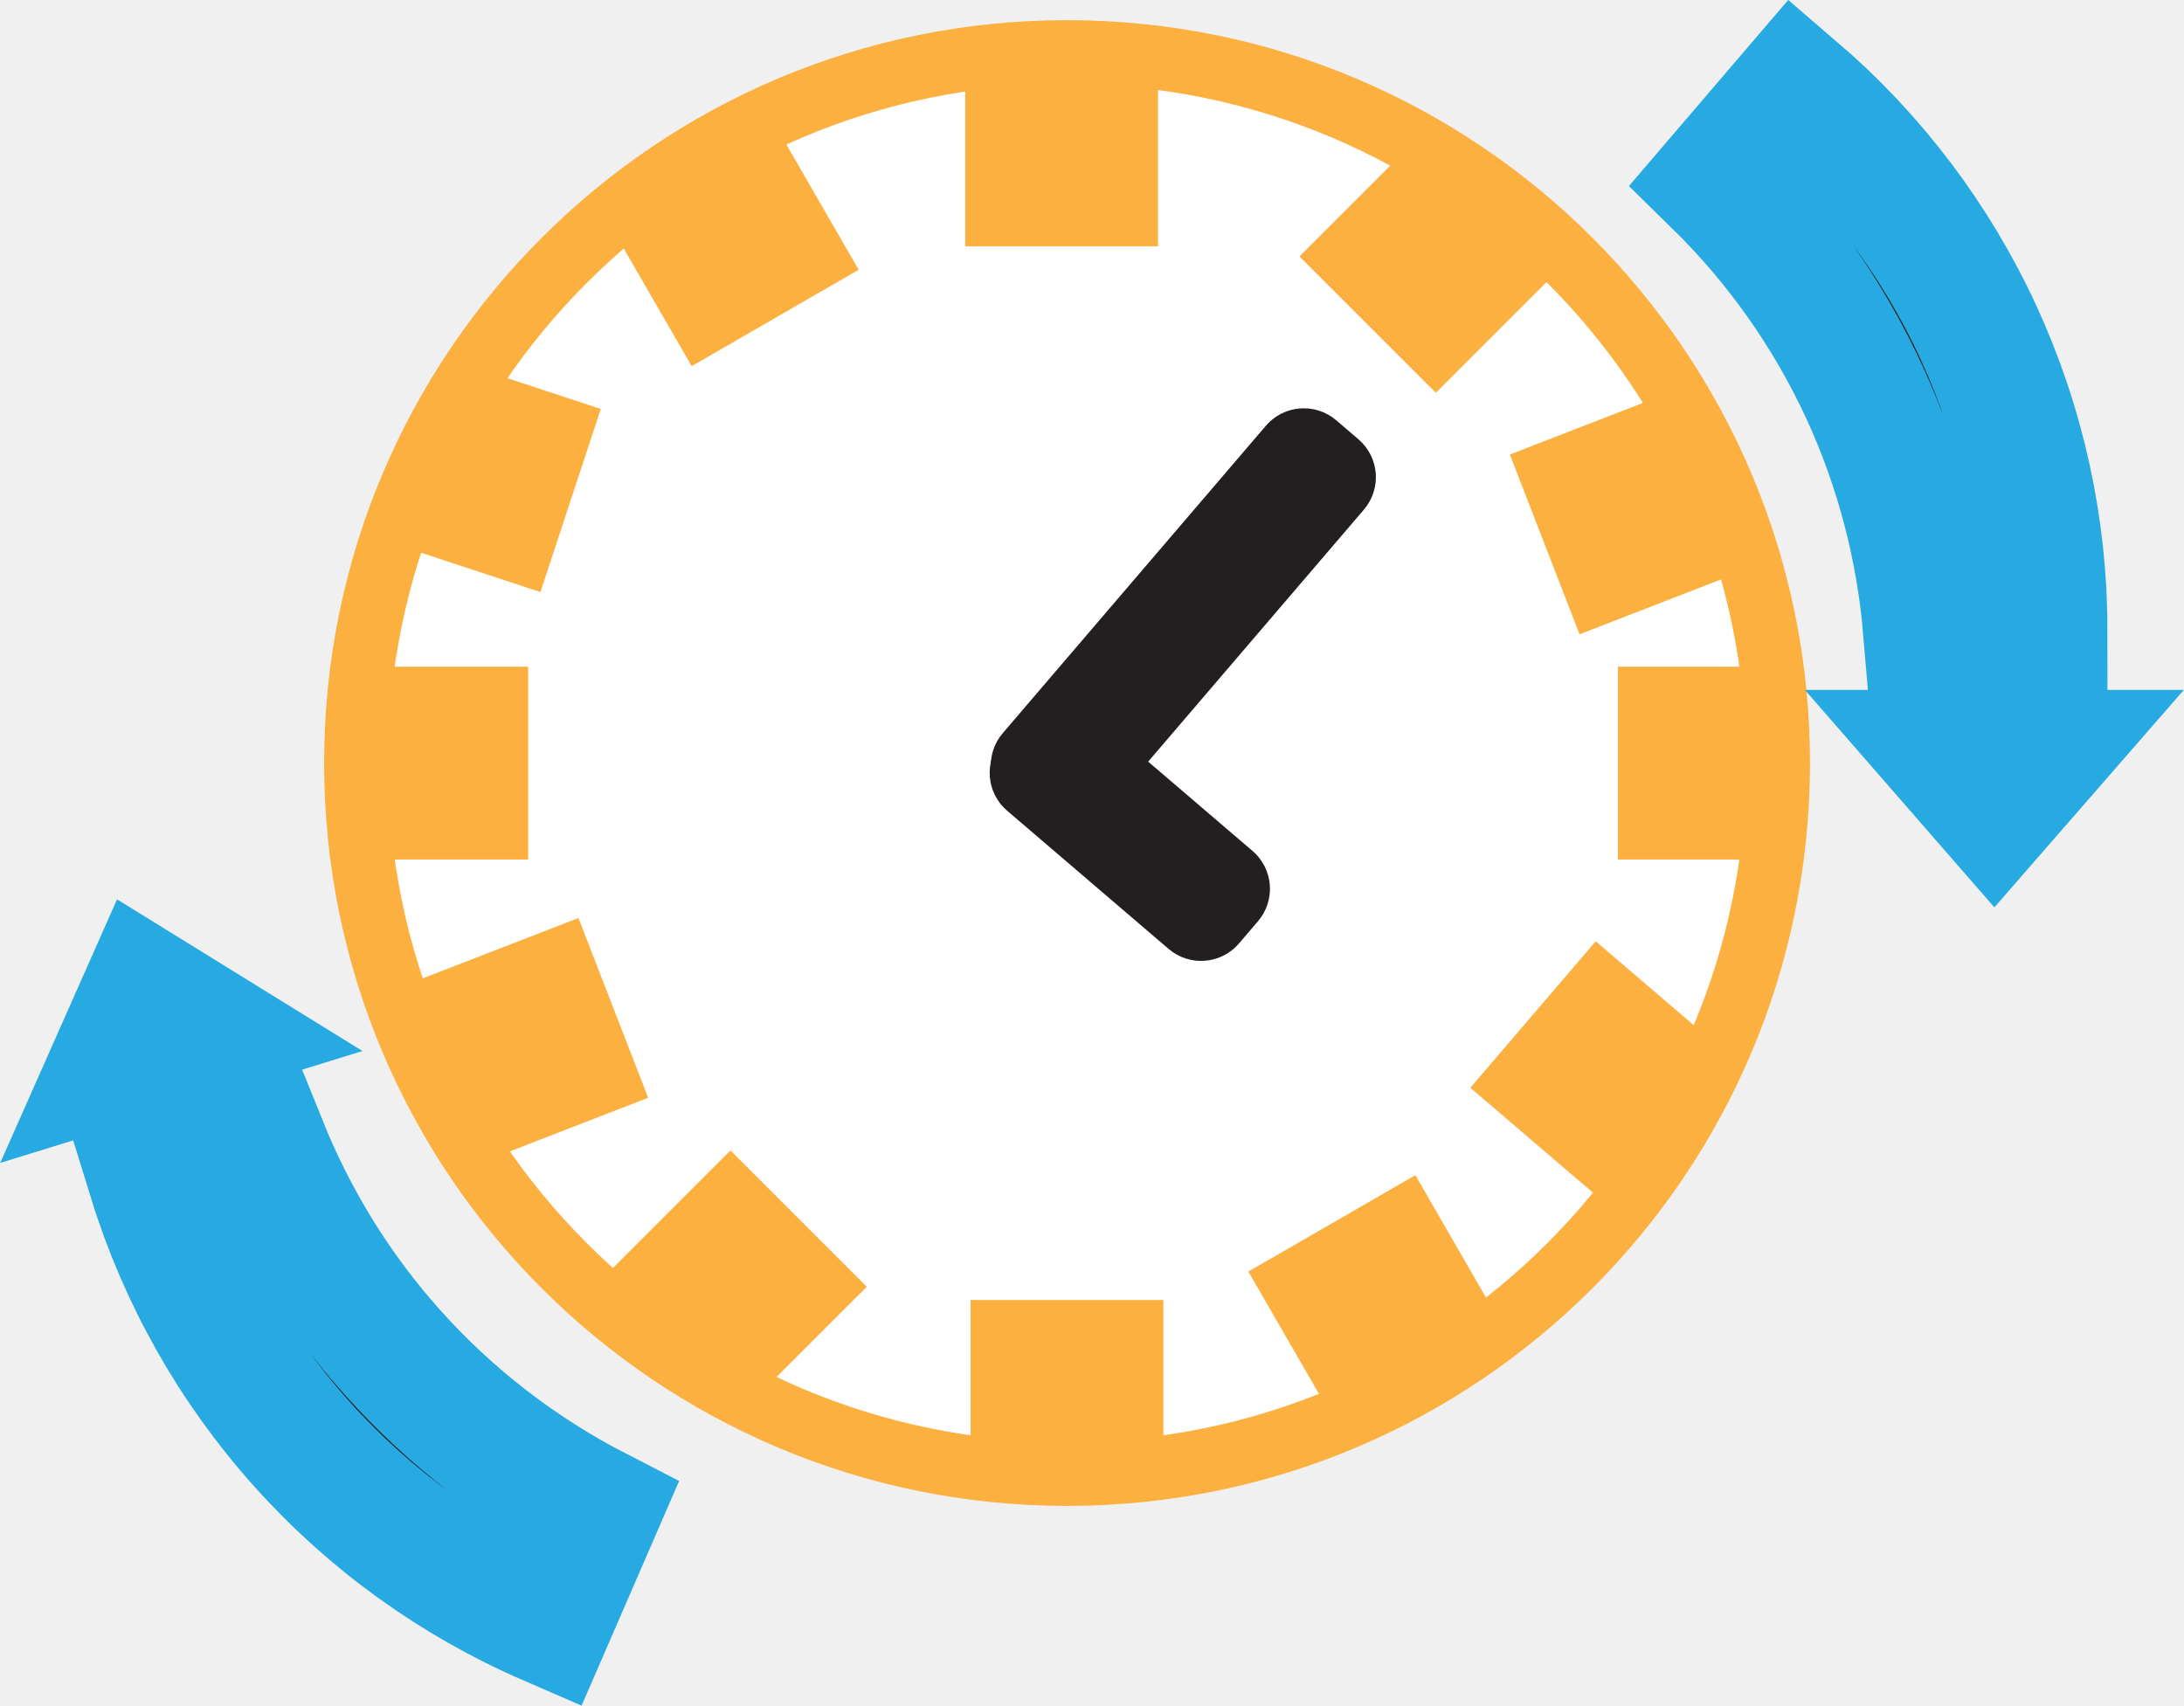
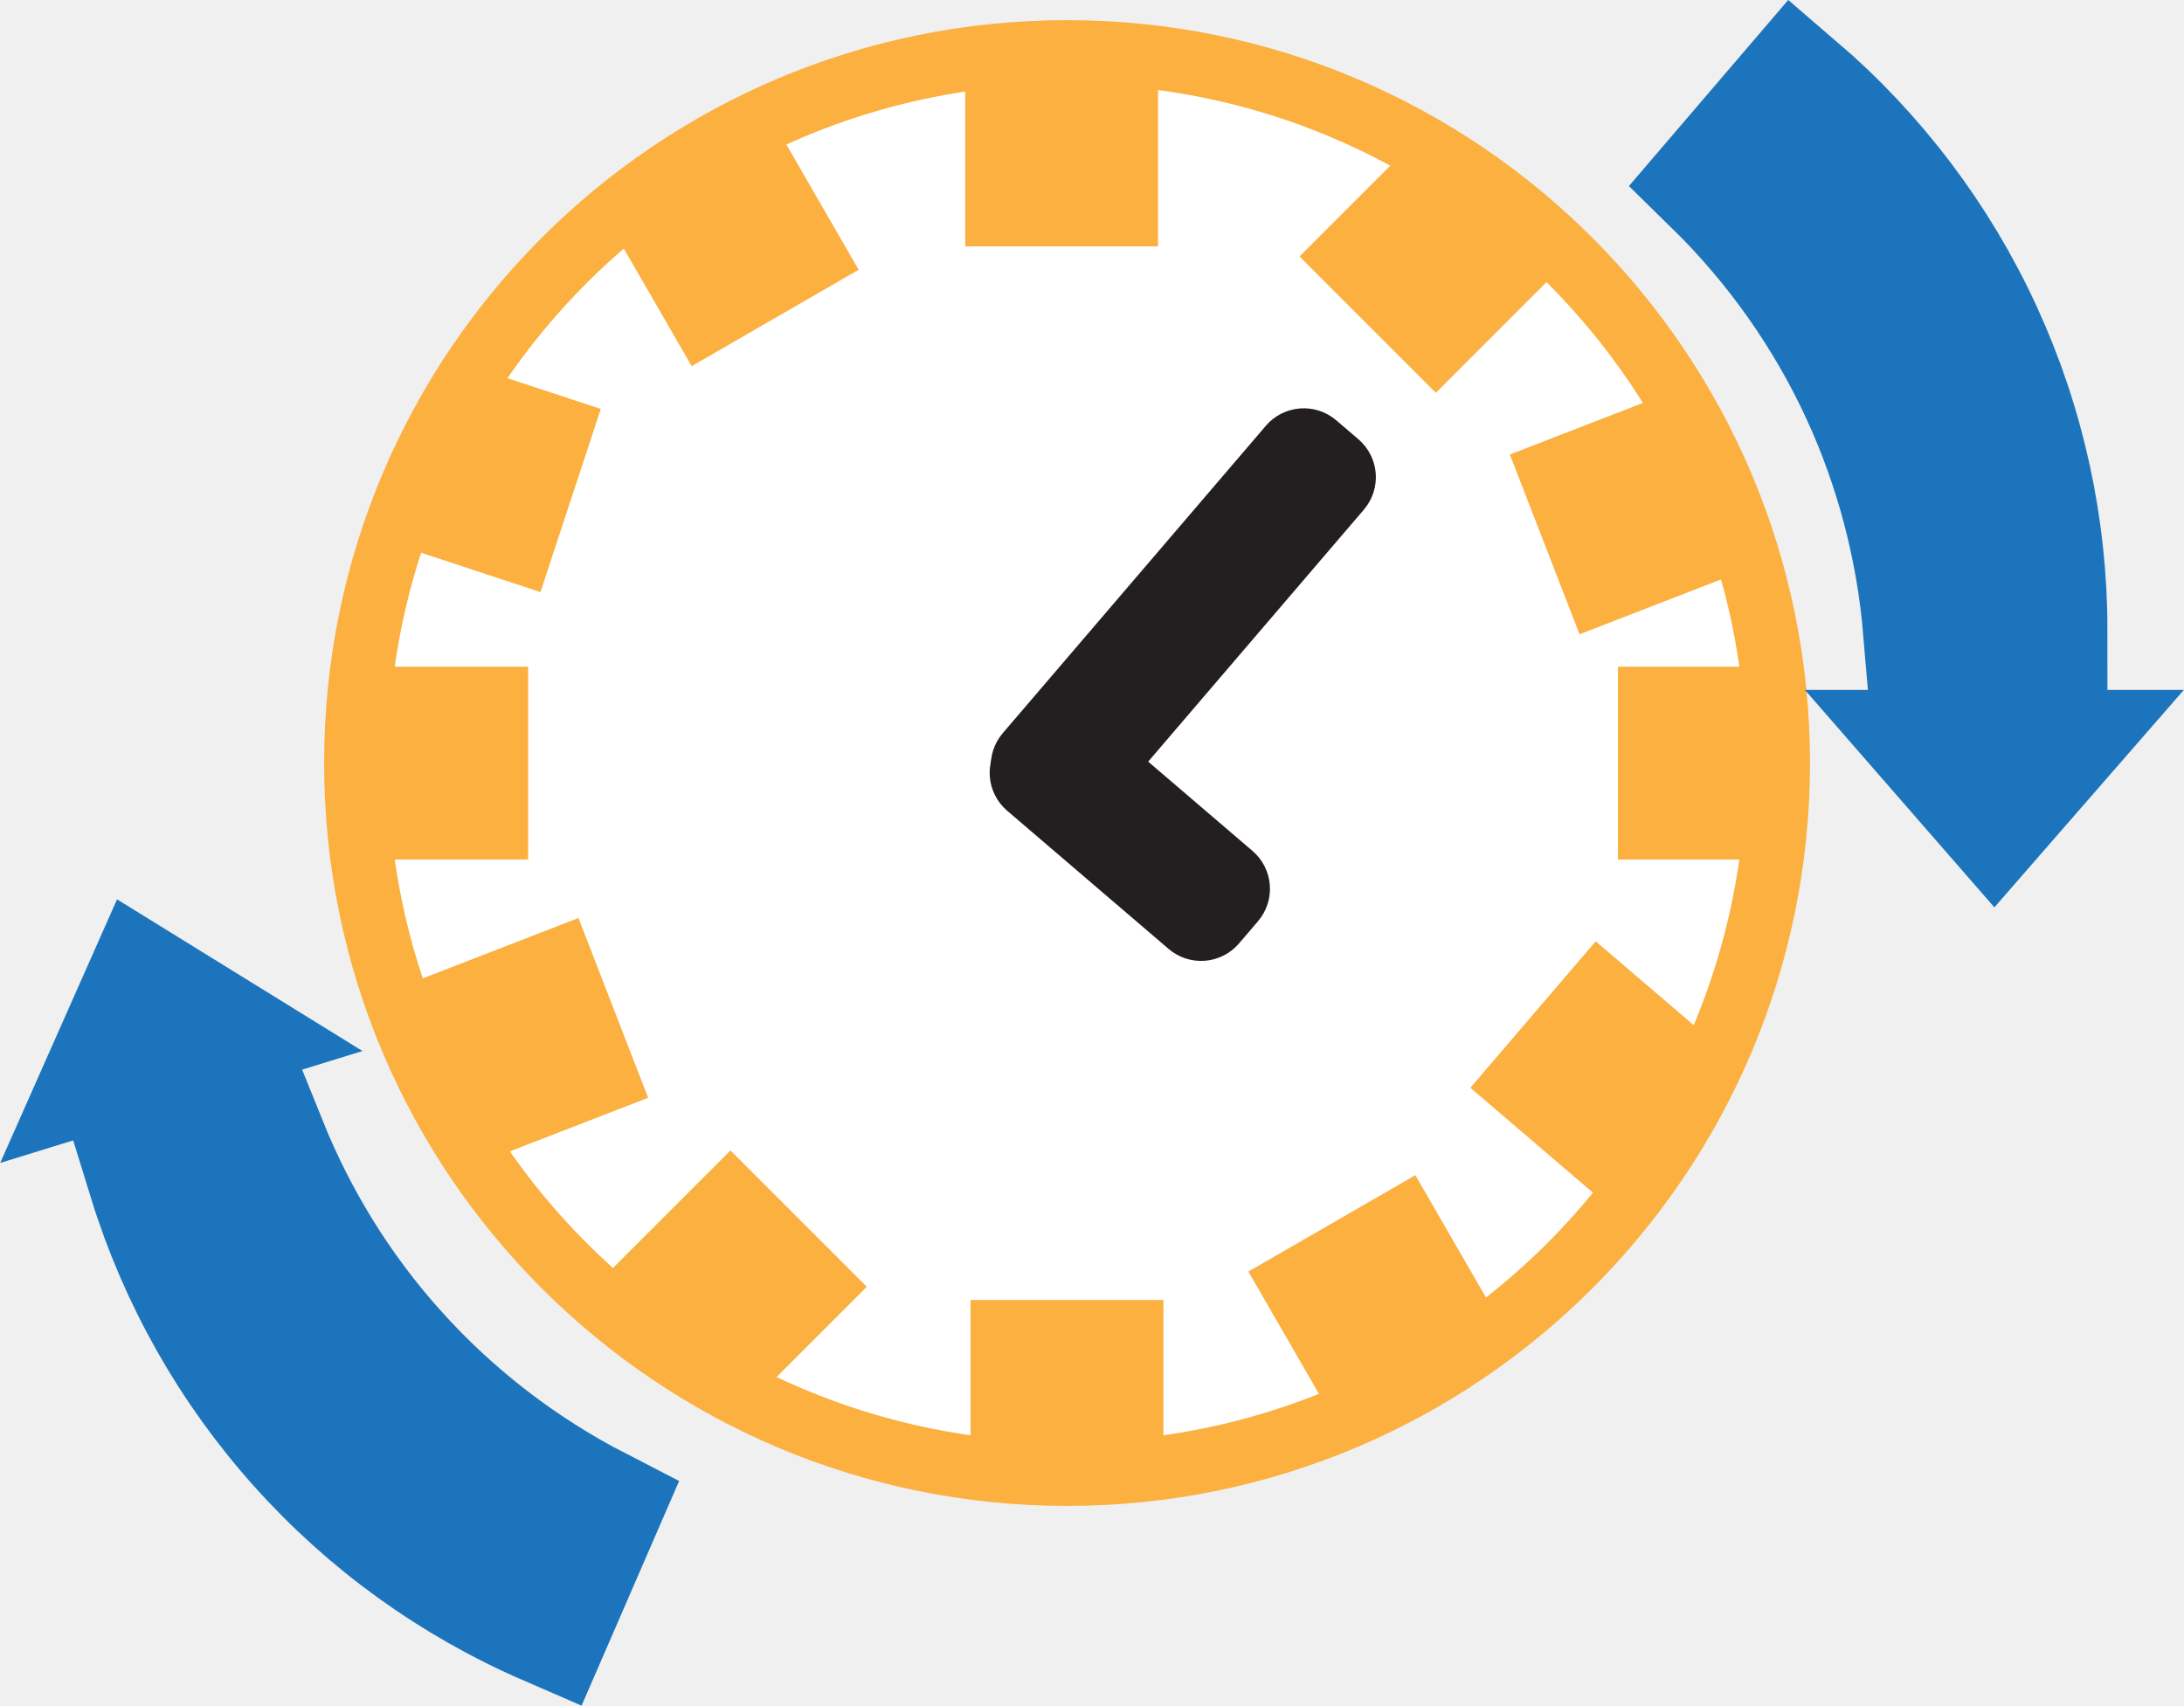
<svg xmlns="http://www.w3.org/2000/svg" id="Layer_2" viewBox="0 0 171.15 133.67">
  <defs>
    <style>
      .cls-1 {
-         stroke: #231f20;
-       }
- 
-       .cls-1, .cls-2 {
-         stroke-width: 5px;
+         fill: #1c75bc;
+         stroke: #1c75bc;
      }

      .cls-1, .cls-2, .cls-3, .cls-4 {
        stroke-miterlimit: 10;
      }

-       .cls-1, .cls-3 {
-         fill: #231f20;
+       .cls-1, .cls-4 {
+         stroke-width: 10px;
      }

-       .cls-2, .cls-4 {
-         fill: #fff;
-         stroke: #fbb040;
+       .cls-2 {
+         fill: #231f20;
+         stroke: #231f20;
      }

-       .cls-3 {
-         stroke: #27aae1;
+       .cls-2, .cls-3 {
+         stroke-width: 5px;
      }

      .cls-3, .cls-4 {
-         stroke-width: 10px;
+         fill: #fff;
+         stroke: #fbb040;
      }
    </style>
  </defs>
  <g id="Layer_1-2" data-name="Layer_1">
-     <circle class="cls-2" cx="83.62" cy="59.8" r="55.72" />
+     <circle class="cls-3" cx="83.62" cy="59.8" r="55.72" />
    <rect class="cls-4" x="80.64" y="9.2" width="5.11" height="5.11" />
    <rect class="cls-4" x="81.07" y="106.88" width="5.11" height="5.11" transform="translate(167.24 218.87) rotate(180)" />
    <rect class="cls-4" x="31.28" y="57.25" width="5.11" height="5.11" />
    <rect class="cls-4" x="131.79" y="57.25" width="3.36" height="5.11" />
    <rect class="cls-4" x="109.96" y="17.54" width="5.11" height="5.11" transform="translate(18.75 85.45) rotate(-45)" />
    <rect class="cls-4" x="125.54" y="37.37" width="5.11" height="5.11" transform="translate(-5.77 49.01) rotate(-21.19)" />
    <rect class="cls-4" x="54.69" y="98.3" width="5.11" height="5.11" transform="translate(-54.55 70.01) rotate(-45)" />
    <rect class="cls-4" x="38.47" y="79.16" width="5.11" height="5.11" transform="translate(-26.77 20.36) rotate(-21.19)" />
    <rect class="cls-4" x="123.32" y="81.88" width="5.11" height="5.11" transform="translate(-20.12 125.15) rotate(-49.44)" />
    <rect class="cls-4" x="105.59" y="99.87" width="5.11" height="5.11" transform="translate(-36.72 67.79) rotate(-30)" />
    <rect class="cls-4" x="54.42" y="15.82" width="5.11" height="5.11" transform="translate(-1.56 30.95) rotate(-30)" />
    <rect class="cls-4" x="36.28" y="36.1" width="5.11" height="2.38" transform="translate(-8.73 62.51) rotate(-71.77)" />
-     <rect class="cls-1" x="90.17" y="31.43" width="5.11" height="34.53" rx="1.41" ry="1.41" transform="translate(53.95 -48.59) rotate(40.56)" />
-     <rect class="cls-1" x="85.99" y="55.37" width="5.11" height="19.48" rx="1.41" ry="1.41" transform="translate(195.58 40.18) rotate(130.56)" />
-     <path class="cls-3" d="M146.12,30.77c2.7,5.88,4.34,12.17,4.88,18.59h9.15c0-8.04-1.74-15.99-5.1-23.29s-8.27-13.79-14.37-19.02l-6.19,7.23c4.84,4.74,8.79,10.32,11.63,16.49Z" />
-     <polygon class="cls-3" points="152.43 59.07 160.15 59.07 156.29 63.5 152.43 59.07" />
-     <path class="cls-3" d="M30.79,106.03c-4.32-4.82-7.73-10.35-10.14-16.33l-8.75,2.7c2.37,7.68,6.37,14.76,11.74,20.75,5.36,5.99,11.96,10.75,19.34,13.95l3.79-8.73c-6.02-3.1-11.44-7.27-15.97-12.33Z" />
-     <polygon class="cls-3" points="16.42 80.84 9.04 83.12 11.42 77.75 16.42 80.84" />
+     <rect class="cls-2" x="90.17" y="31.43" width="5.11" height="34.53" rx="1.41" ry="1.41" transform="translate(53.95 -48.59) rotate(40.56)" />
+     <rect class="cls-2" x="85.99" y="55.37" width="5.11" height="19.48" rx="1.41" ry="1.41" transform="translate(195.58 40.18) rotate(130.56)" />
+     <path class="cls-1" d="M146.12,30.77c2.7,5.88,4.34,12.17,4.88,18.59h9.15c0-8.04-1.74-15.99-5.1-23.29s-8.27-13.79-14.37-19.02l-6.19,7.23c4.84,4.74,8.79,10.32,11.63,16.49Z" />
+     <polygon class="cls-1" points="152.43 59.07 160.15 59.07 156.29 63.5 152.43 59.07" />
+     <path class="cls-1" d="M30.79,106.03c-4.32-4.82-7.73-10.35-10.14-16.33l-8.75,2.7c2.37,7.68,6.37,14.76,11.74,20.75,5.36,5.99,11.96,10.75,19.34,13.95l3.79-8.73c-6.02-3.1-11.44-7.27-15.97-12.33Z" />
+     <polygon class="cls-1" points="16.42 80.84 9.04 83.12 11.42 77.75 16.42 80.84" />
  </g>
</svg>
